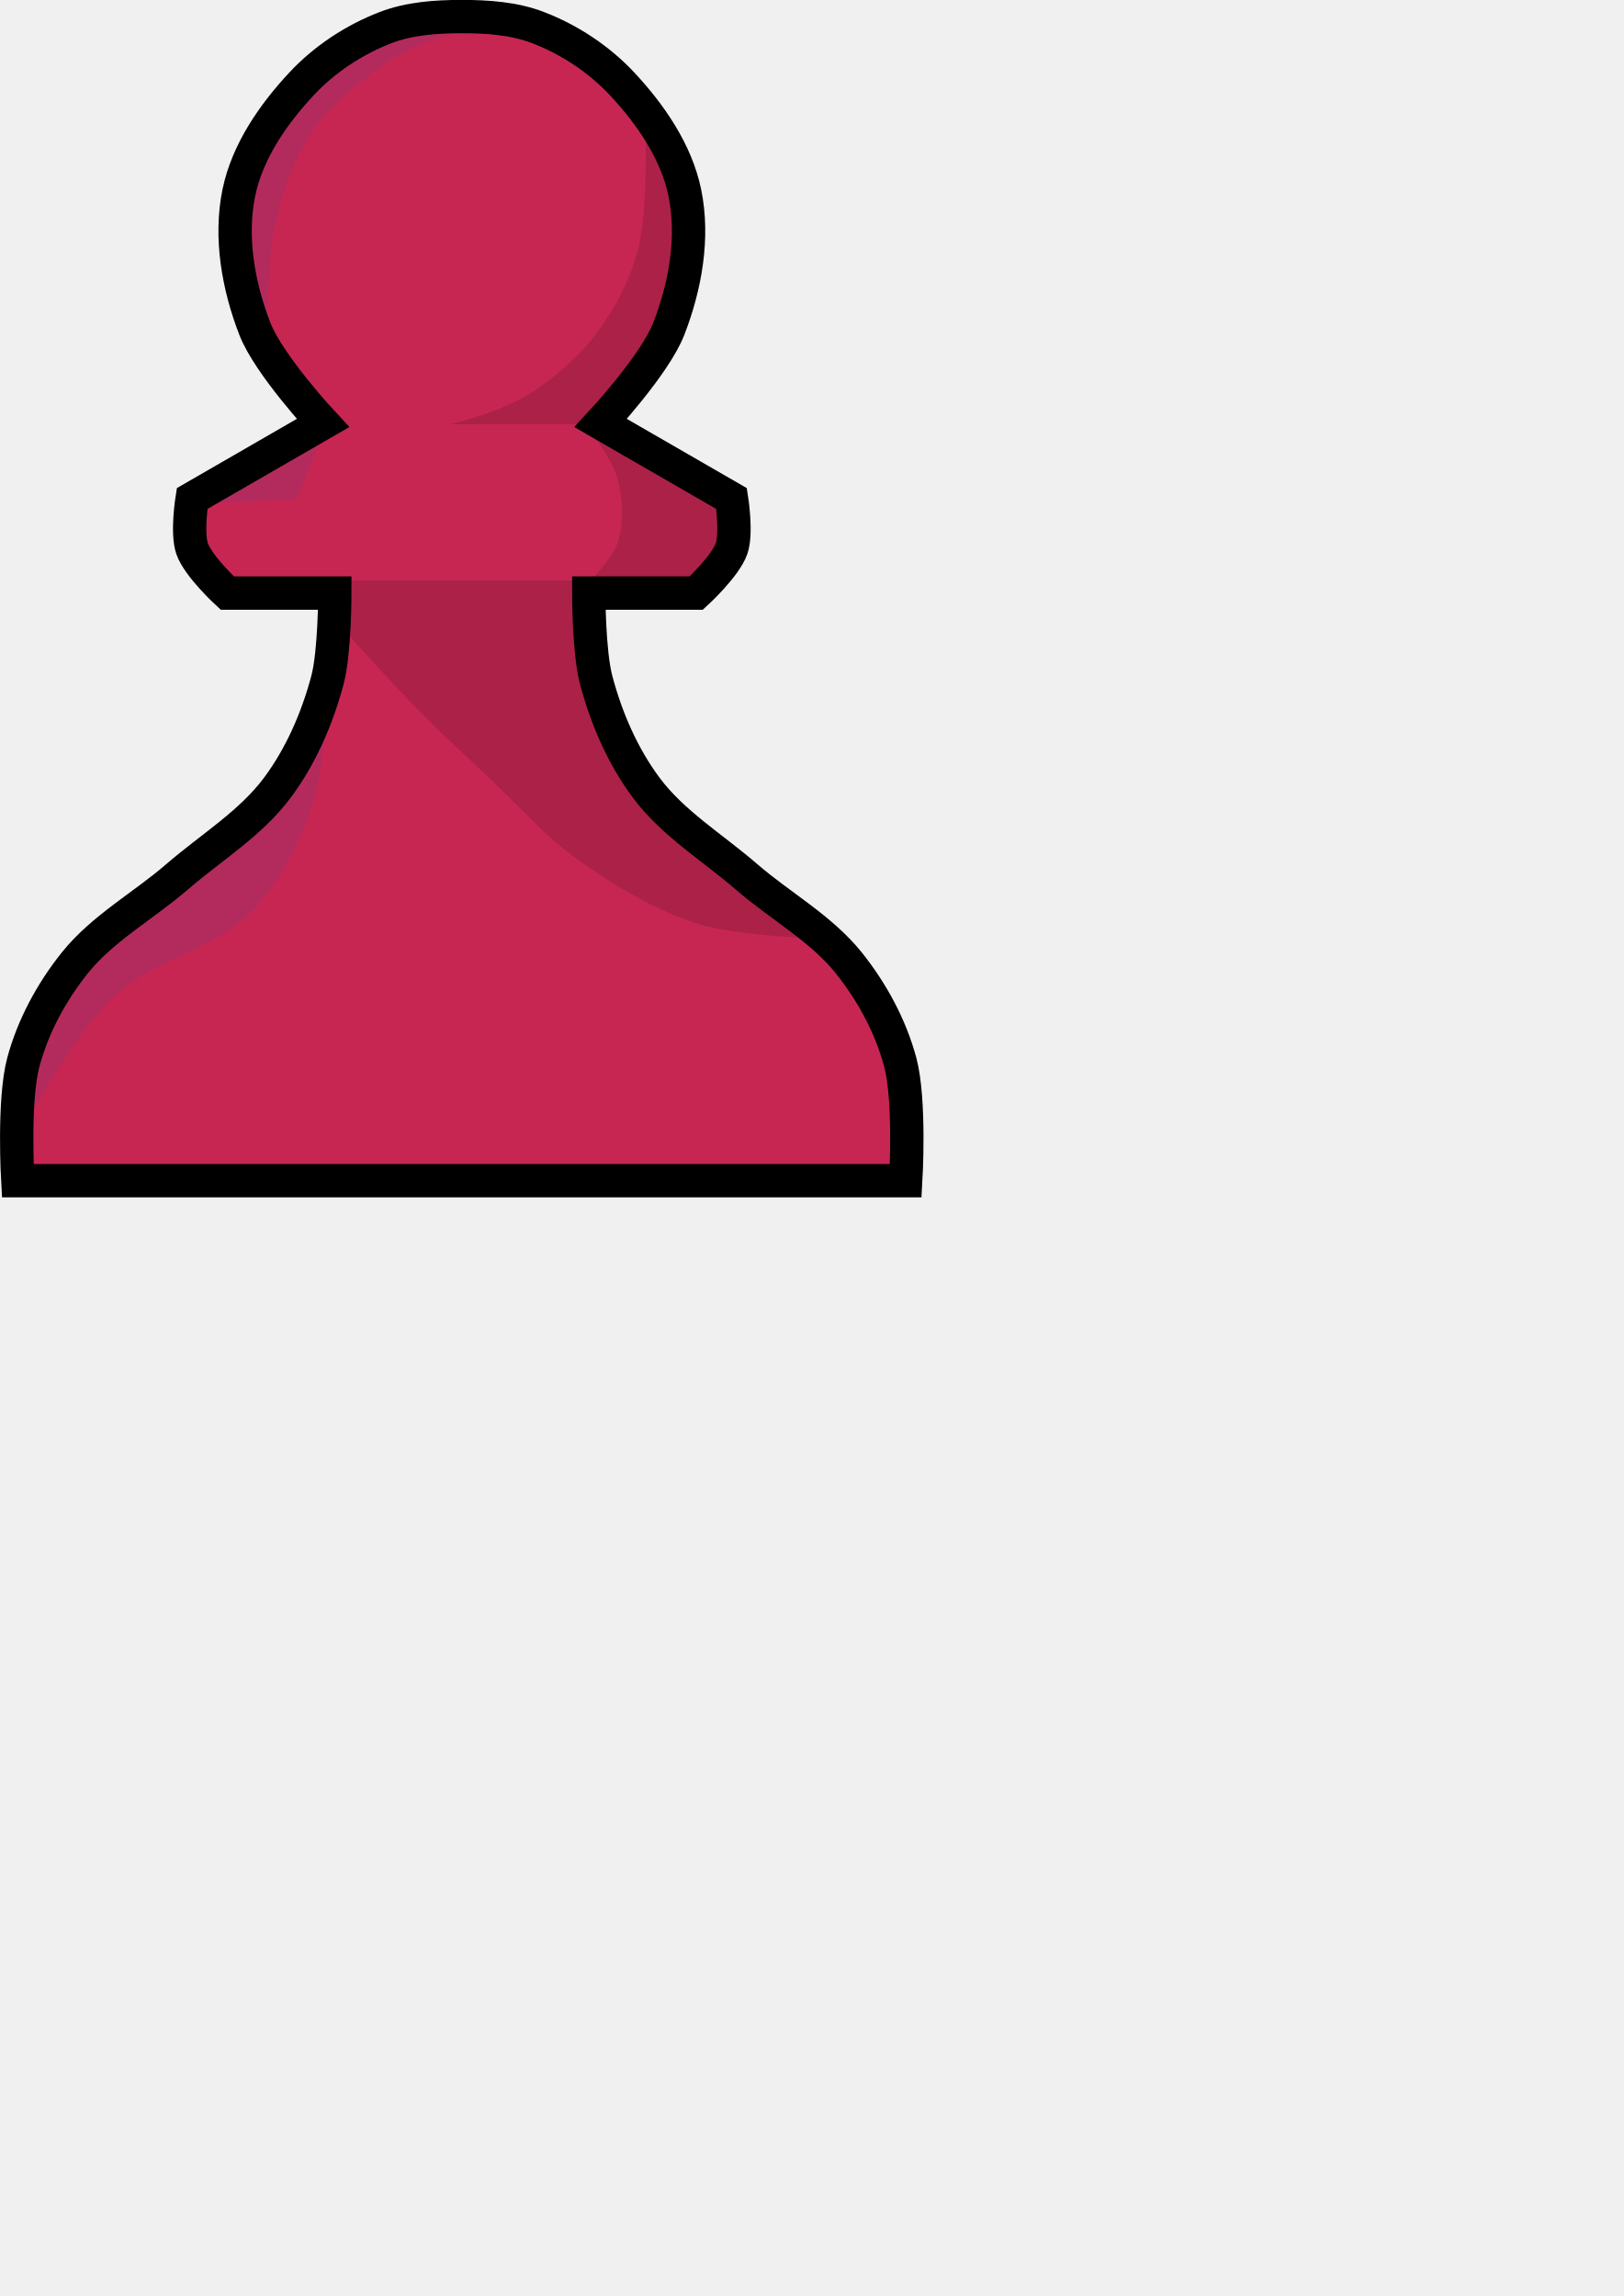
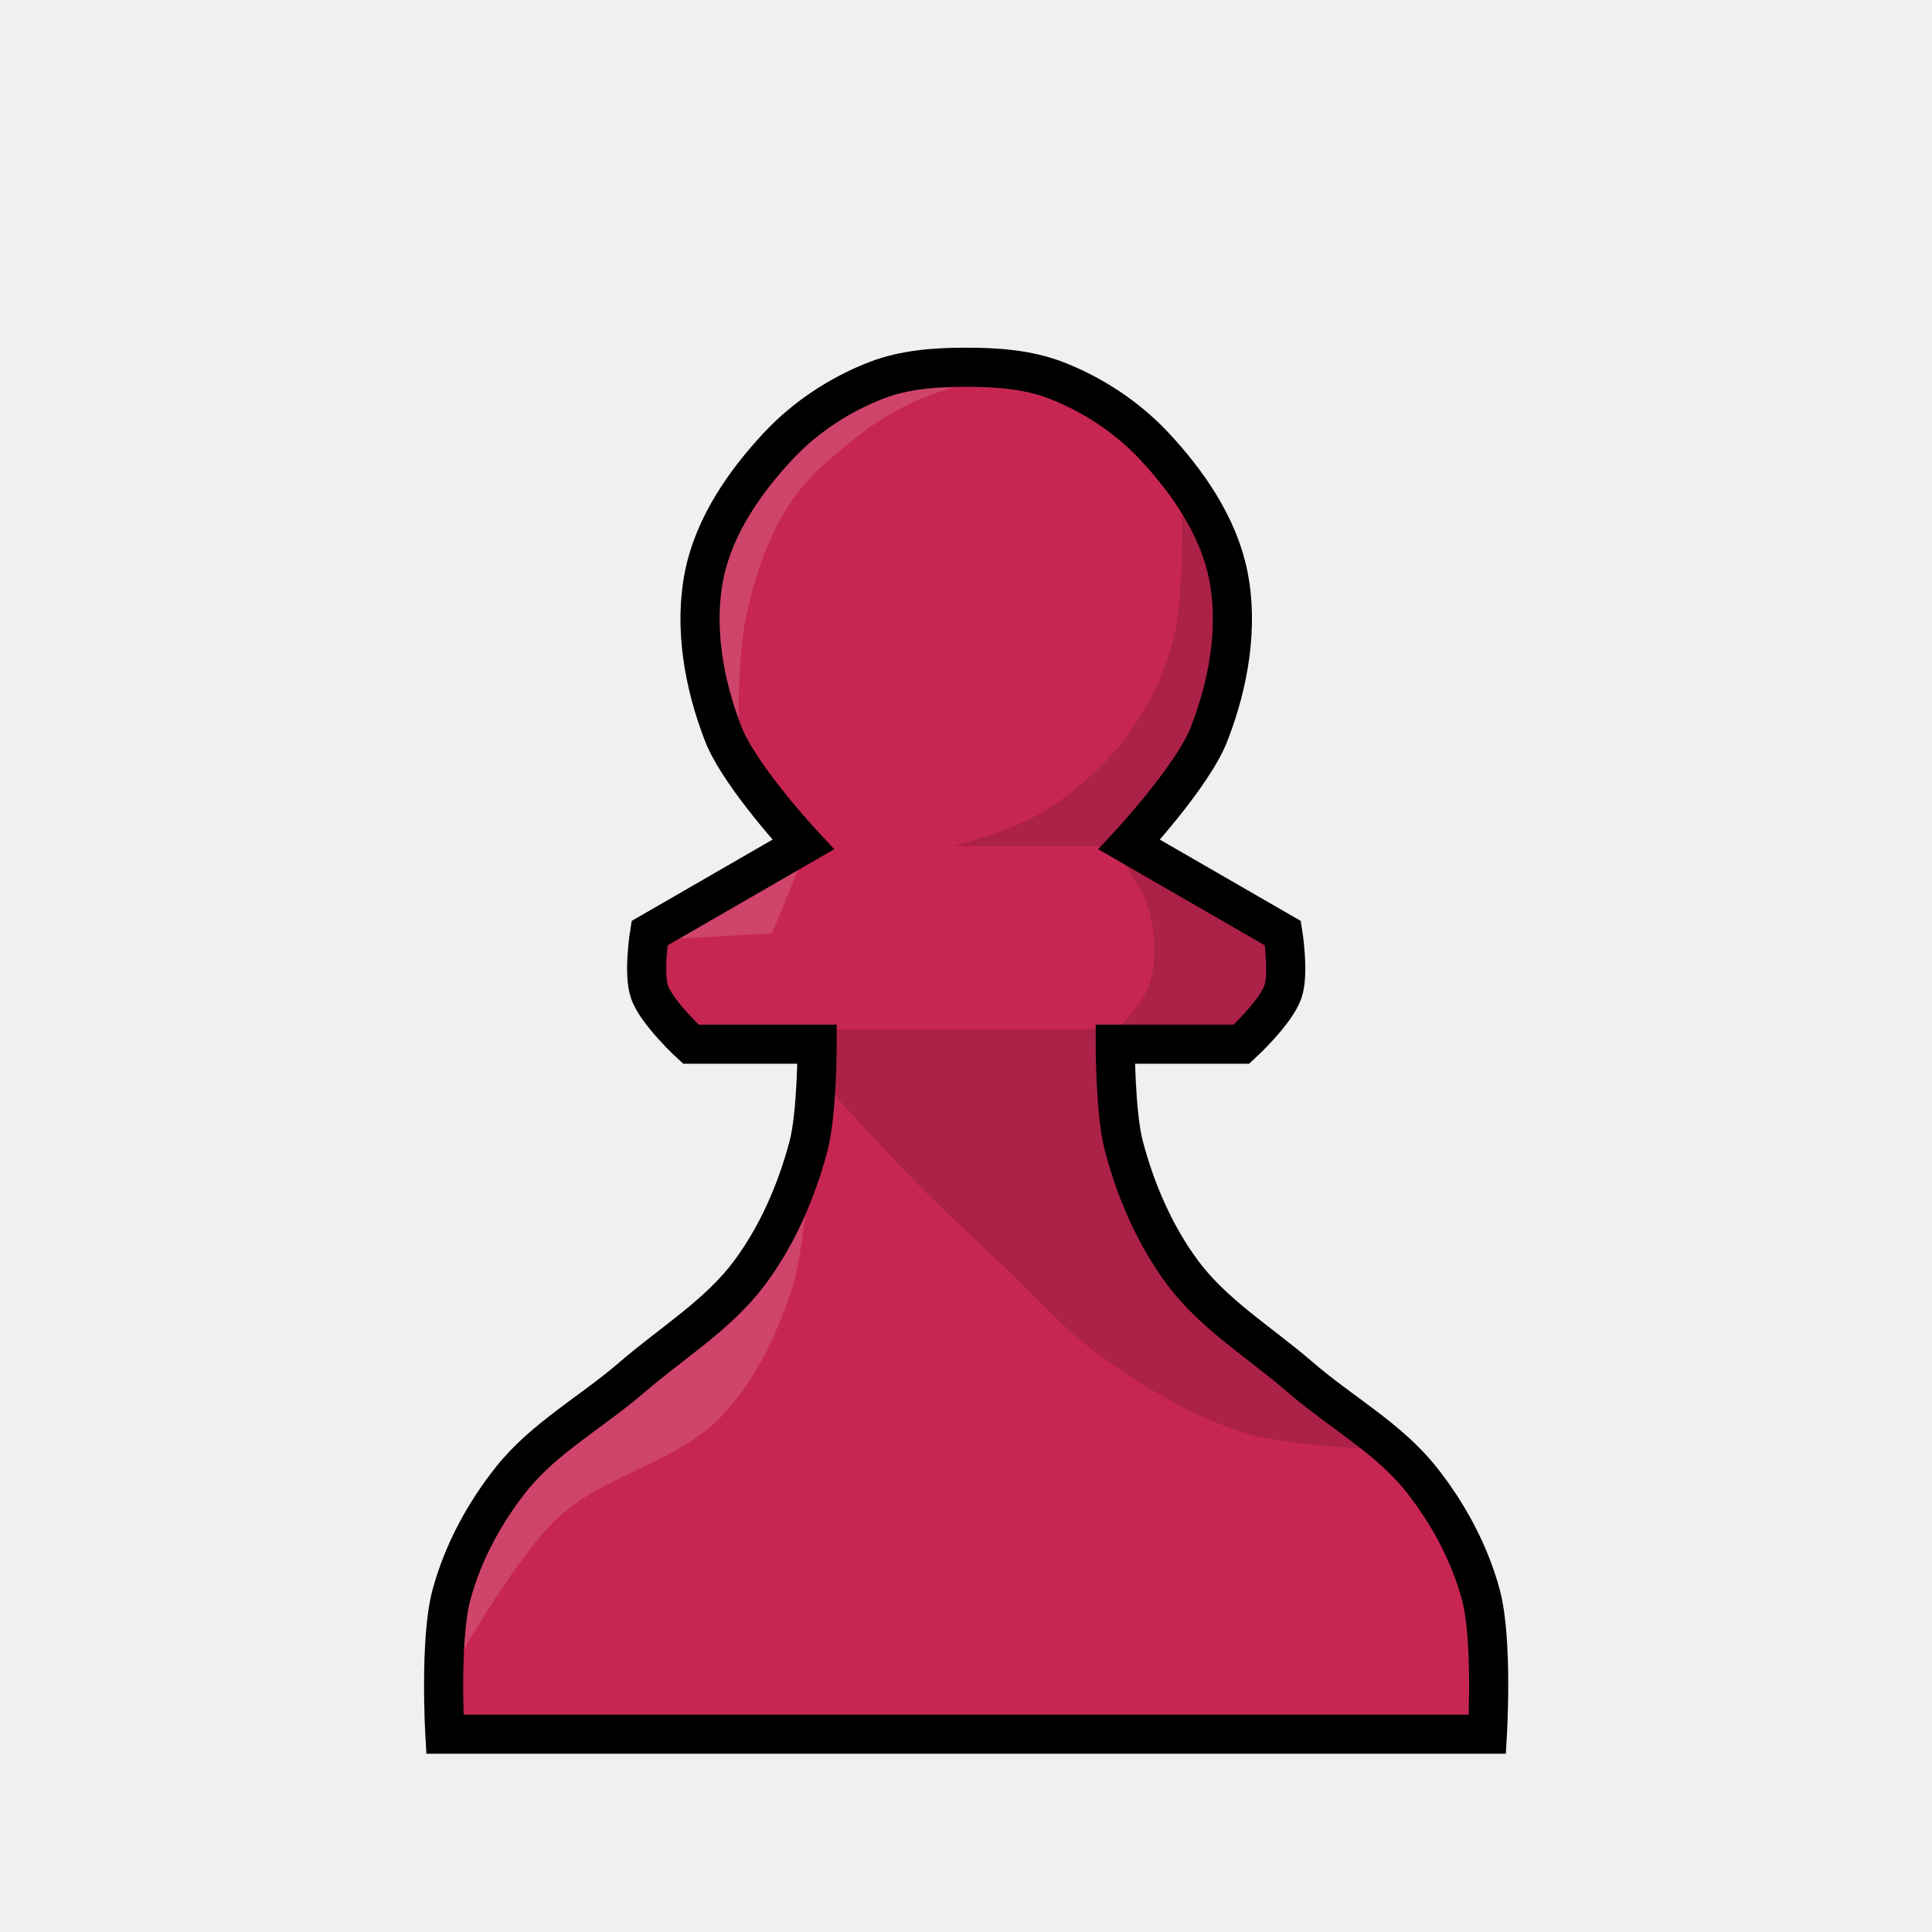
- <svg xmlns="http://www.w3.org/2000/svg" width="210mm" height="297mm" version="1.1" viewBox="0 0 210 297" xmlnsSvg="http://www.w3.org/2000/svg">
-   <g transform="matrix(8.6221 0 0 8.6221 -73.301 -540.03)">
+ <svg xmlns="http://www.w3.org/2000/svg" width="45" height="45" version="1.1" xml:space="preserve">
+   <g transform="matrix(1.823 0 0 1.823 -5.6223 -106.08)">
    <path d="m22.088 80.347s0.071-1.206-0.083-1.78c-0.145-0.539-0.422-1.05-0.77-1.486-0.419-0.523-1.032-0.856-1.538-1.295-0.506-0.438-1.102-0.798-1.502-1.335-0.354-0.476-0.598-1.04-0.75-1.613-0.113-0.423-0.112-1.307-0.112-1.307h1.613s0.435-0.399 0.529-0.667c0.082-0.236 0-0.751 0-0.751l-1.963-1.133s0.809-0.87 1.02-1.41c0.249-0.639 0.381-1.373 0.242-2.045-0.127-0.617-0.514-1.177-0.944-1.637-0.345-0.368-0.787-0.66-1.258-0.841-0.359-0.138-0.758-0.165-1.143-0.165s-0.784 0.027-1.143 0.165c-0.471 0.181-0.914 0.473-1.258 0.841-0.43 0.46-0.817 1.02-0.944 1.637-0.138 0.672-0.007 1.405 0.242 2.045 0.211 0.54 1.02 1.41 1.02 1.41l-1.963 1.133s-0.082 0.514 0 0.751c0.093 0.268 0.528 0.667 0.528 0.667h1.613s0.001 0.885-0.111 1.307c-0.153 0.573-0.397 1.137-0.751 1.613-0.4 0.537-0.995 0.897-1.502 1.335-0.507 0.439-1.119 0.772-1.538 1.295-0.348 0.436-0.625 0.947-0.77 1.486-0.154 0.574-0.084 1.78-0.084 1.78z" fill="#c72653" stroke="#000" stroke-width="2e-8" />
-     <path d="m22.088 80.347s0.071-1.206-0.083-1.78c-0.145-0.539-0.422-1.05-0.77-1.486-0.419-0.523-1.032-0.856-1.538-1.295-0.506-0.438-1.102-0.798-1.502-1.335-0.354-0.476-0.598-1.04-0.75-1.613-0.113-0.423-0.112-1.307-0.112-1.307h1.613s0.435-0.399 0.529-0.667c0.082-0.236 0-0.751 0-0.751l-1.963-1.133s0.809-0.87 1.02-1.41c0.249-0.639 0.381-1.373 0.242-2.045-0.127-0.617-0.514-1.177-0.944-1.637-0.345-0.368-0.787-0.66-1.258-0.841-0.359-0.138-0.758-0.165-1.143-0.165s-0.784 0.027-1.143 0.165c-0.471 0.181-0.914 0.473-1.258 0.841-0.43 0.46-0.817 1.02-0.944 1.637-0.138 0.672-0.007 1.405 0.242 2.045 0.211 0.54 1.02 1.41 1.02 1.41l-1.963 1.133s-0.082 0.514 0 0.751c0.093 0.268 0.528 0.667 0.528 0.667h1.613s0.001 0.885-0.111 1.307c-0.153 0.573-0.397 1.137-0.751 1.613-0.4 0.537-0.995 0.897-1.502 1.335-0.507 0.439-1.119 0.772-1.538 1.295-0.348 0.436-0.625 0.947-0.77 1.486-0.154 0.574-0.084 1.78-0.084 1.78z" fill="none" stroke-width="0" />
-     <g fill-opacity=".14" stroke-width="0">
-       <path d="m13.506 71.92s0.854 0.943 1.3 1.396c0.325 0.33 0.666 0.644 1.004 0.961 0.454 0.426 0.866 0.905 1.374 1.265 0.554 0.392 1.15 0.752 1.797 0.954 0.608 0.189 1.897 0.221 1.897 0.221l-1.228-0.861-1.273-1.114-0.869-1.591-0.343-1.811h-3.782z" />
-       <path d="m17.326 71.38s0.365-0.368 0.441-0.606c0.1-0.31 0.079-0.664-0.009-0.978-0.082-0.294-0.467-0.787-0.467-0.787l1.523 0.658 0.623 0.588-0.052 0.537-0.234 0.606-0.779 0.156z" />
-       <path d="m18.182 64.491s0.049 1.283-0.113 1.895c-0.117 0.441-0.335 0.861-0.606 1.229-0.241 0.327-0.552 0.603-0.883 0.839-0.193 0.138-0.412 0.238-0.632 0.329-0.223 0.092-0.692 0.216-0.692 0.216h2.233l0.969-1.263 0.389-1.324-0.087-1.09z" />
-     </g>
-     <g fill="#354e8f" fill-opacity=".14" stroke-width="0">
-       <path d="m8.934 79.396s0.73-1.297 1.263-1.801c0.6-0.568 1.534-0.712 2.105-1.31 0.419-0.439 0.694-1.015 0.889-1.59 0.176-0.522 0.234-1.637 0.234-1.637l-1.59 2.245-1.988 1.59-0.935 1.754z" />
-       <path d="m11.526 70.197 1.422-0.083 0.463-1.125z" />
-       <path d="m12.518 67.651s-0.014-1.069 0.099-1.587c0.108-0.496 0.269-0.996 0.546-1.422 0.225-0.347 0.552-0.621 0.876-0.876 0.223-0.176 0.469-0.327 0.728-0.446 0.337-0.156 1.058-0.347 1.058-0.347h-1.389l-1.72 1.339-0.678 1.273 0.116 1.389z" />
+     <g stroke-width="0">
+       <path d="m22.088 80.347s0.071-1.206-0.083-1.78c-0.145-0.539-0.422-1.05-0.77-1.486-0.419-0.523-1.032-0.856-1.538-1.295-0.506-0.438-1.102-0.798-1.502-1.335-0.354-0.476-0.598-1.04-0.75-1.613-0.113-0.423-0.112-1.307-0.112-1.307h1.613s0.435-0.399 0.529-0.667c0.082-0.236 0-0.751 0-0.751l-1.963-1.133s0.809-0.87 1.02-1.41c0.249-0.639 0.381-1.373 0.242-2.045-0.127-0.617-0.514-1.177-0.944-1.637-0.345-0.368-0.787-0.66-1.258-0.841-0.359-0.138-0.758-0.165-1.143-0.165s-0.784 0.027-1.143 0.165c-0.471 0.181-0.914 0.473-1.258 0.841-0.43 0.46-0.817 1.02-0.944 1.637-0.138 0.672-0.007 1.405 0.242 2.045 0.211 0.54 1.02 1.41 1.02 1.41l-1.963 1.133s-0.082 0.514 0 0.751c0.093 0.268 0.528 0.667 0.528 0.667h1.613s0.001 0.885-0.111 1.307c-0.153 0.573-0.397 1.137-0.751 1.613-0.4 0.537-0.995 0.897-1.502 1.335-0.507 0.439-1.119 0.772-1.538 1.295-0.348 0.436-0.625 0.947-0.77 1.486-0.154 0.574-0.084 1.78-0.084 1.78z" fill="none" />
+       <g fill-opacity=".14">
+         <path d="m13.506 71.92s0.854 0.943 1.3 1.396c0.325 0.33 0.666 0.644 1.004 0.961 0.454 0.426 0.866 0.905 1.374 1.265 0.554 0.392 1.15 0.752 1.797 0.954 0.608 0.189 1.897 0.221 1.897 0.221l-1.228-0.861-1.273-1.114-0.869-1.591-0.343-1.811h-3.782z" />
+         <path d="m17.326 71.38s0.365-0.368 0.441-0.606c0.1-0.31 0.079-0.664-0.009-0.978-0.082-0.294-0.467-0.787-0.467-0.787l1.523 0.658 0.623 0.588-0.052 0.537-0.234 0.606-0.779 0.156z" />
+         <path d="m18.182 64.491s0.049 1.283-0.113 1.895c-0.117 0.441-0.335 0.861-0.606 1.229-0.241 0.327-0.552 0.603-0.883 0.839-0.193 0.138-0.412 0.238-0.632 0.329-0.223 0.092-0.692 0.216-0.692 0.216h2.233l0.969-1.263 0.389-1.324-0.087-1.09z" />
+       </g>
+       <g fill="#fff" fill-opacity=".14">
+         <path d="m8.934 79.396s0.73-1.297 1.263-1.801c0.6-0.568 1.534-0.712 2.105-1.31 0.419-0.439 0.694-1.015 0.889-1.59 0.176-0.522 0.234-1.637 0.234-1.637l-1.59 2.245-1.988 1.59-0.935 1.754z" />
+         <path d="m11.526 70.197 1.422-0.083 0.463-1.125z" />
+         <path d="m12.518 67.651s-0.014-1.069 0.099-1.587c0.108-0.496 0.269-0.996 0.546-1.422 0.225-0.347 0.552-0.621 0.876-0.876 0.223-0.176 0.469-0.327 0.728-0.446 0.337-0.156 1.058-0.347 1.058-0.347h-1.389l-1.72 1.339-0.678 1.273 0.116 1.389z" />
+       </g>
    </g>
    <path d="m22.088 80.347s0.071-1.206-0.083-1.78c-0.145-0.539-0.422-1.05-0.77-1.486-0.419-0.523-1.032-0.856-1.538-1.295-0.506-0.438-1.102-0.798-1.502-1.335-0.354-0.476-0.598-1.04-0.75-1.613-0.113-0.423-0.112-1.307-0.112-1.307h1.613s0.435-0.399 0.529-0.667c0.082-0.236 0-0.751 0-0.751l-1.963-1.133s0.809-0.87 1.02-1.41c0.249-0.639 0.381-1.373 0.242-2.045-0.127-0.617-0.514-1.177-0.944-1.637-0.345-0.368-0.787-0.66-1.258-0.841-0.359-0.138-0.758-0.165-1.143-0.165s-0.784 0.027-1.143 0.165c-0.471 0.181-0.914 0.473-1.258 0.841-0.43 0.46-0.817 1.02-0.944 1.637-0.138 0.672-0.007 1.405 0.242 2.045 0.211 0.54 1.02 1.41 1.02 1.41l-1.963 1.133s-0.082 0.514 0 0.751c0.093 0.268 0.528 0.667 0.528 0.667h1.613s0.001 0.885-0.111 1.307c-0.153 0.573-0.397 1.137-0.751 1.613-0.4 0.537-0.995 0.897-1.502 1.335-0.507 0.439-1.119 0.772-1.538 1.295-0.348 0.436-0.625 0.947-0.77 1.486-0.154 0.574-0.084 1.78-0.084 1.78z" fill-opacity="0" stroke="#000" stroke-width=".5" />
  </g>
</svg>
